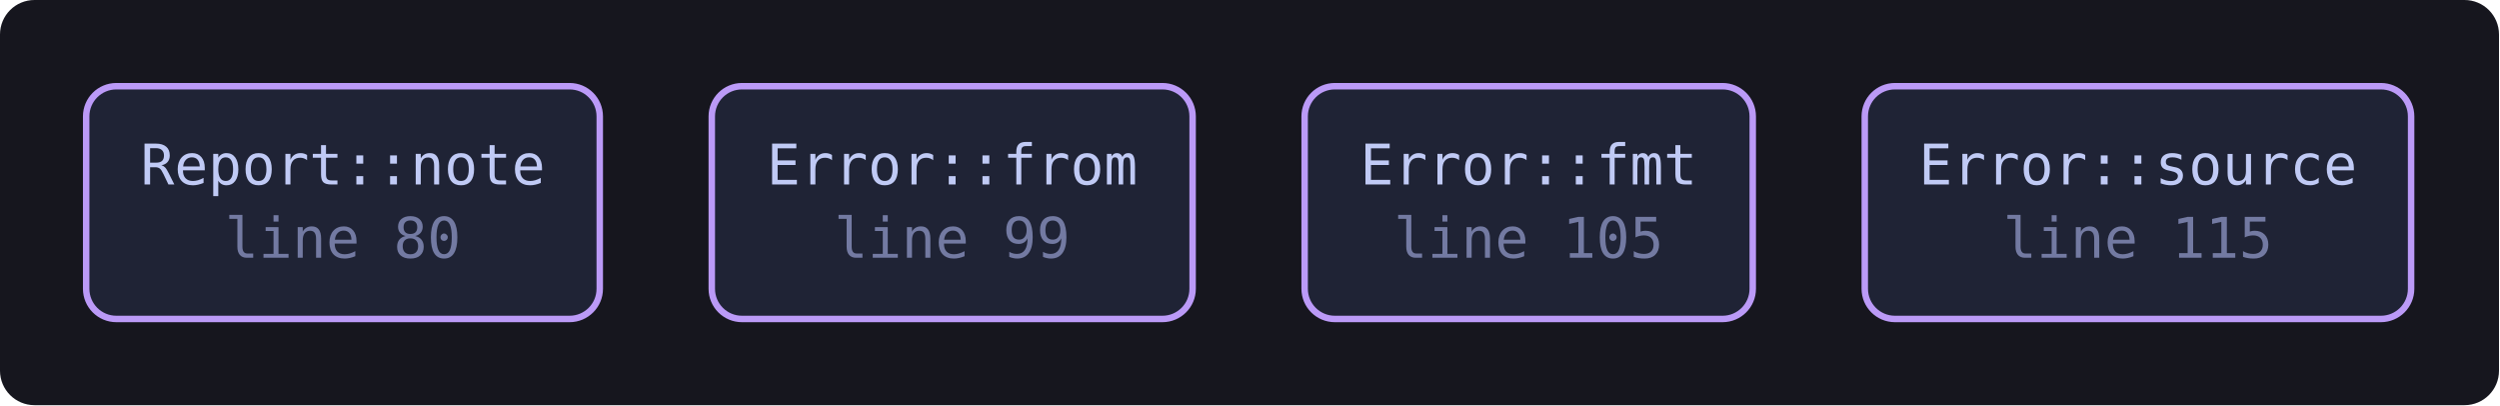
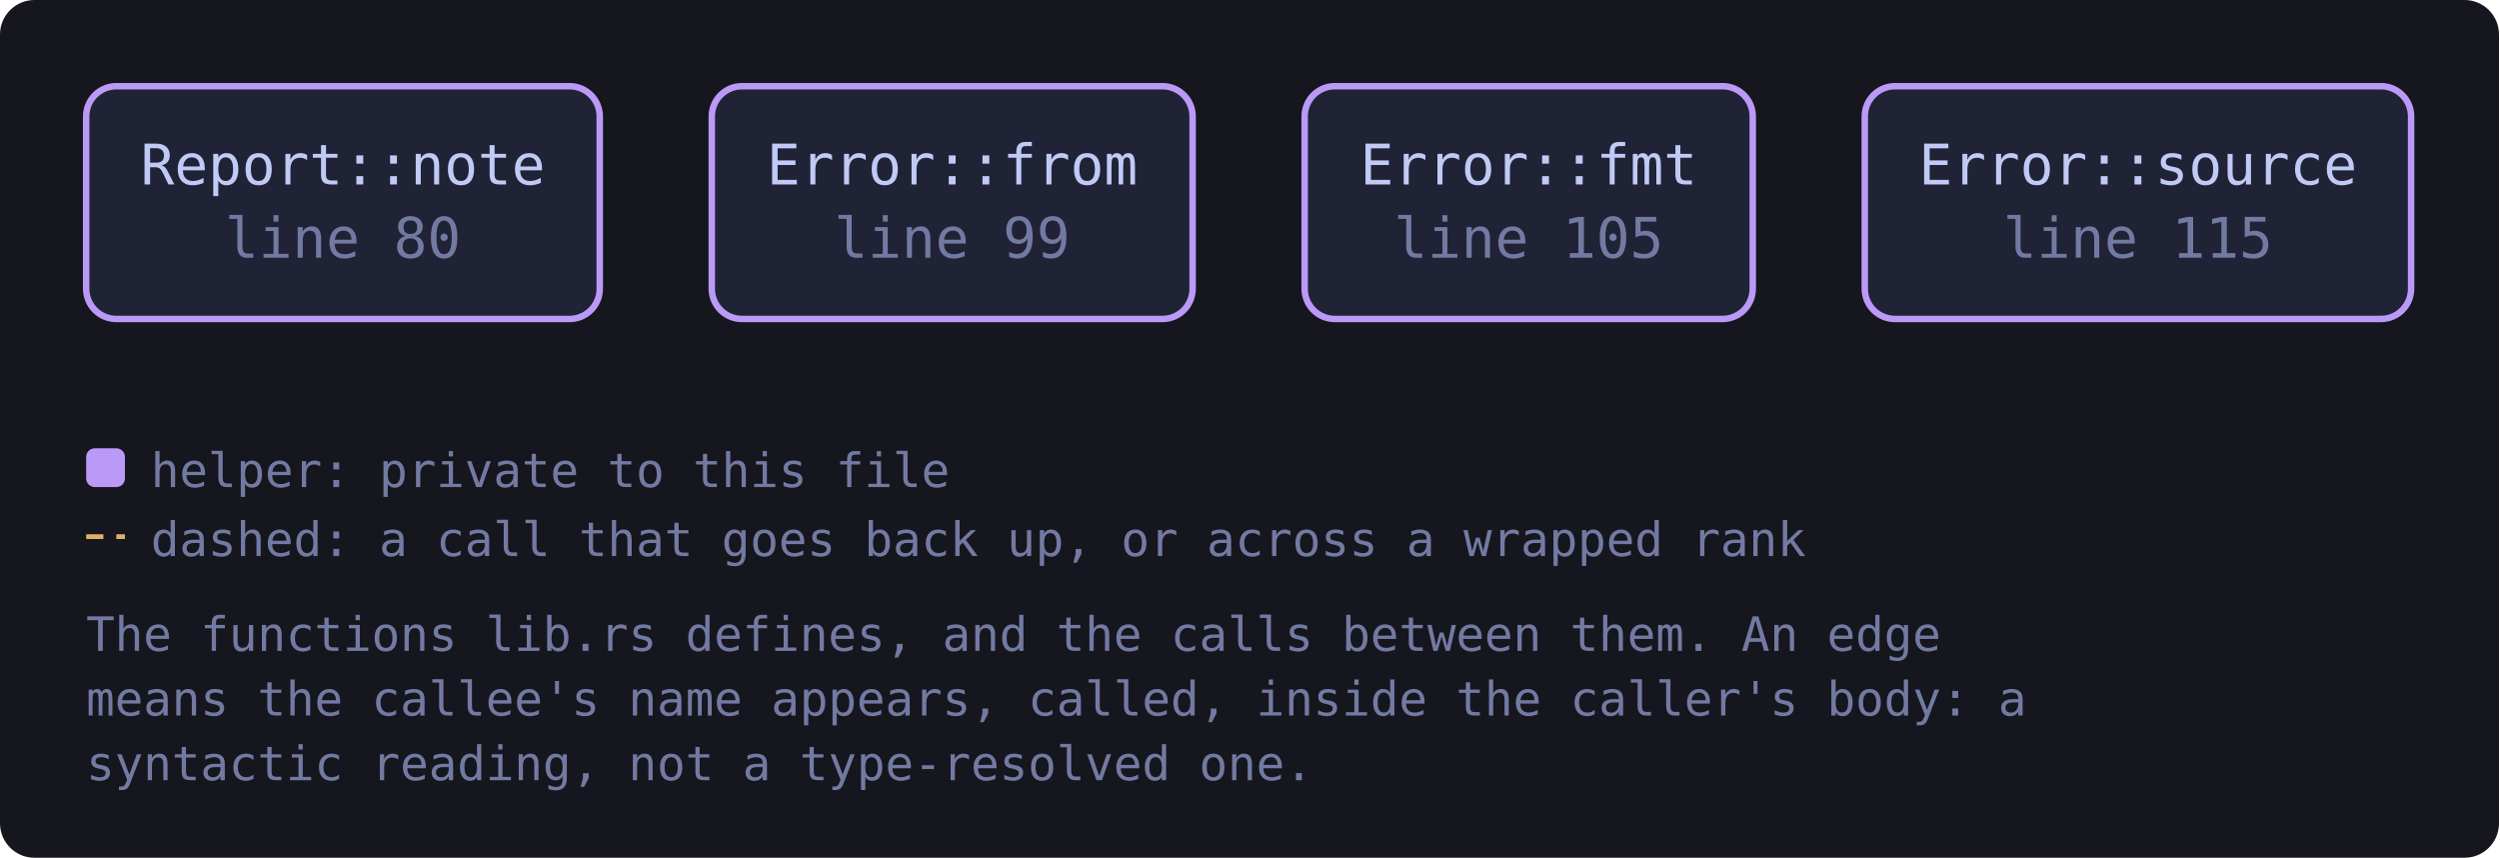
- <svg xmlns="http://www.w3.org/2000/svg" viewBox="0 0 580 94" width="580" height="94" style="max-width:100%;height:auto" role="img" aria-label="flowchart">
+ <svg xmlns="http://www.w3.org/2000/svg" viewBox="0 0 580 199" width="580" height="199" style="max-width:100%;height:auto" role="img" aria-label="flowchart">
  <defs>
-     <marker id="a" viewBox="0 0 8 8" refX="7" refY="4" markerWidth="7" markerHeight="7" orient="auto-start-reverse">
+     <marker id="a-muted" viewBox="0 0 8 8" refX="7" refY="4" markerWidth="7" markerHeight="7" orient="auto-start-reverse">
      <path d="M0 0 L8 4 L0 8 z" fill="var(--muted, #737aa2)" />
    </marker>
+     <marker id="a-warn" viewBox="0 0 8 8" refX="7" refY="4" markerWidth="7" markerHeight="7" orient="auto-start-reverse">
+       <path d="M0 0 L8 4 L0 8 z" fill="var(--warn, #e0af68)" />
+     </marker>
+     <marker id="a-accent" viewBox="0 0 8 8" refX="7" refY="4" markerWidth="7" markerHeight="7" orient="auto-start-reverse">
+       <path d="M0 0 L8 4 L0 8 z" fill="var(--accent, #7aa2f7)" />
+     </marker>
+     <marker id="a-cyan" viewBox="0 0 8 8" refX="7" refY="4" markerWidth="7" markerHeight="7" orient="auto-start-reverse">
+       <path d="M0 0 L8 4 L0 8 z" fill="var(--cyan, #7dcfff)" />
+     </marker>
+     <marker id="a-accent-2" viewBox="0 0 8 8" refX="7" refY="4" markerWidth="7" markerHeight="7" orient="auto-start-reverse">
+       <path d="M0 0 L8 4 L0 8 z" fill="var(--accent-2, #bb9af7)" />
+     </marker>
  </defs>
-   <rect x="0" y="0" width="580" height="94" fill="var(--bg-inset, #16161e)" rx="8" />
+   <rect x="0" y="0" width="580" height="199" fill="var(--bg-inset, #16161e)" rx="8" />
  <a href="https://github.com/tilas01/veilvoice/blob/main/crates/veilvoice-meta/src/lib.rs#L80" target="_blank" rel="noopener noreferrer">
    <rect x="20.0" y="20.0" width="119.2" height="54.0" rx="7" fill="var(--bg-soft, #1f2335)" stroke="var(--accent-2, #bb9af7)" stroke-width="1.5" />
    <text x="79.6" y="42.8" font-family="ui-monospace, SFMono-Regular, Menlo, Consolas, monospace" font-size="13" fill="var(--fg, #c0caf5)" text-anchor="middle">Report::note</text>
    <text x="79.6" y="59.8" font-family="ui-monospace, SFMono-Regular, Menlo, Consolas, monospace" font-size="13" fill="var(--muted, #737aa2)" text-anchor="middle">line 80</text>
  </a>
  <a href="https://github.com/tilas01/veilvoice/blob/main/crates/veilvoice-meta/src/lib.rs#L99" target="_blank" rel="noopener noreferrer">
    <rect x="165.2" y="20.0" width="111.6" height="54.0" rx="7" fill="var(--bg-soft, #1f2335)" stroke="var(--accent-2, #bb9af7)" stroke-width="1.5" />
    <text x="221.0" y="42.8" font-family="ui-monospace, SFMono-Regular, Menlo, Consolas, monospace" font-size="13" fill="var(--fg, #c0caf5)" text-anchor="middle">Error::from</text>
    <text x="221.0" y="59.8" font-family="ui-monospace, SFMono-Regular, Menlo, Consolas, monospace" font-size="13" fill="var(--muted, #737aa2)" text-anchor="middle">line 99</text>
  </a>
  <a href="https://github.com/tilas01/veilvoice/blob/main/crates/veilvoice-meta/src/lib.rs#L105" target="_blank" rel="noopener noreferrer">
    <rect x="302.8" y="20.0" width="104.0" height="54.0" rx="7" fill="var(--bg-soft, #1f2335)" stroke="var(--accent-2, #bb9af7)" stroke-width="1.5" />
    <text x="354.8" y="42.8" font-family="ui-monospace, SFMono-Regular, Menlo, Consolas, monospace" font-size="13" fill="var(--fg, #c0caf5)" text-anchor="middle">Error::fmt</text>
    <text x="354.8" y="59.8" font-family="ui-monospace, SFMono-Regular, Menlo, Consolas, monospace" font-size="13" fill="var(--muted, #737aa2)" text-anchor="middle">line 105</text>
  </a>
  <a href="https://github.com/tilas01/veilvoice/blob/main/crates/veilvoice-meta/src/lib.rs#L115" target="_blank" rel="noopener noreferrer">
    <rect x="432.8" y="20.0" width="126.8" height="54.0" rx="7" fill="var(--bg-soft, #1f2335)" stroke="var(--accent-2, #bb9af7)" stroke-width="1.5" />
    <text x="496.2" y="42.8" font-family="ui-monospace, SFMono-Regular, Menlo, Consolas, monospace" font-size="13" fill="var(--fg, #c0caf5)" text-anchor="middle">Error::source</text>
    <text x="496.2" y="59.8" font-family="ui-monospace, SFMono-Regular, Menlo, Consolas, monospace" font-size="13" fill="var(--muted, #737aa2)" text-anchor="middle">line 115</text>
  </a>
+   <rect x="20.0" y="104.0" width="9" height="9" rx="2" fill="var(--accent-2, #bb9af7)" />
+   <text x="35.0" y="113.0" font-family="ui-monospace, SFMono-Regular, Menlo, Consolas, monospace" font-size="11" fill="var(--muted, #737aa2)">helper: private to this file</text>
+   <path d="M20.0 124.5 L29.0 124.5" stroke="var(--warn, #e0af68)" stroke-width="1.1" stroke-dasharray="4 3" />
+   <text x="35.0" y="129.0" font-family="ui-monospace, SFMono-Regular, Menlo, Consolas, monospace" font-size="11" fill="var(--muted, #737aa2)">dashed: a call that goes back up, or across a wrapped rank</text>
+   <text x="20.0" y="151.0" font-family="ui-monospace, SFMono-Regular, Menlo, Consolas, monospace" font-size="11" fill="var(--muted, #737aa2)">The functions lib.rs defines, and the calls between them. An edge</text>
+   <text x="20.0" y="166.0" font-family="ui-monospace, SFMono-Regular, Menlo, Consolas, monospace" font-size="11" fill="var(--muted, #737aa2)">means the callee's name appears, called, inside the caller's body: a</text>
+   <text x="20.0" y="181.0" font-family="ui-monospace, SFMono-Regular, Menlo, Consolas, monospace" font-size="11" fill="var(--muted, #737aa2)">syntactic reading, not a type-resolved one.</text>
</svg>
